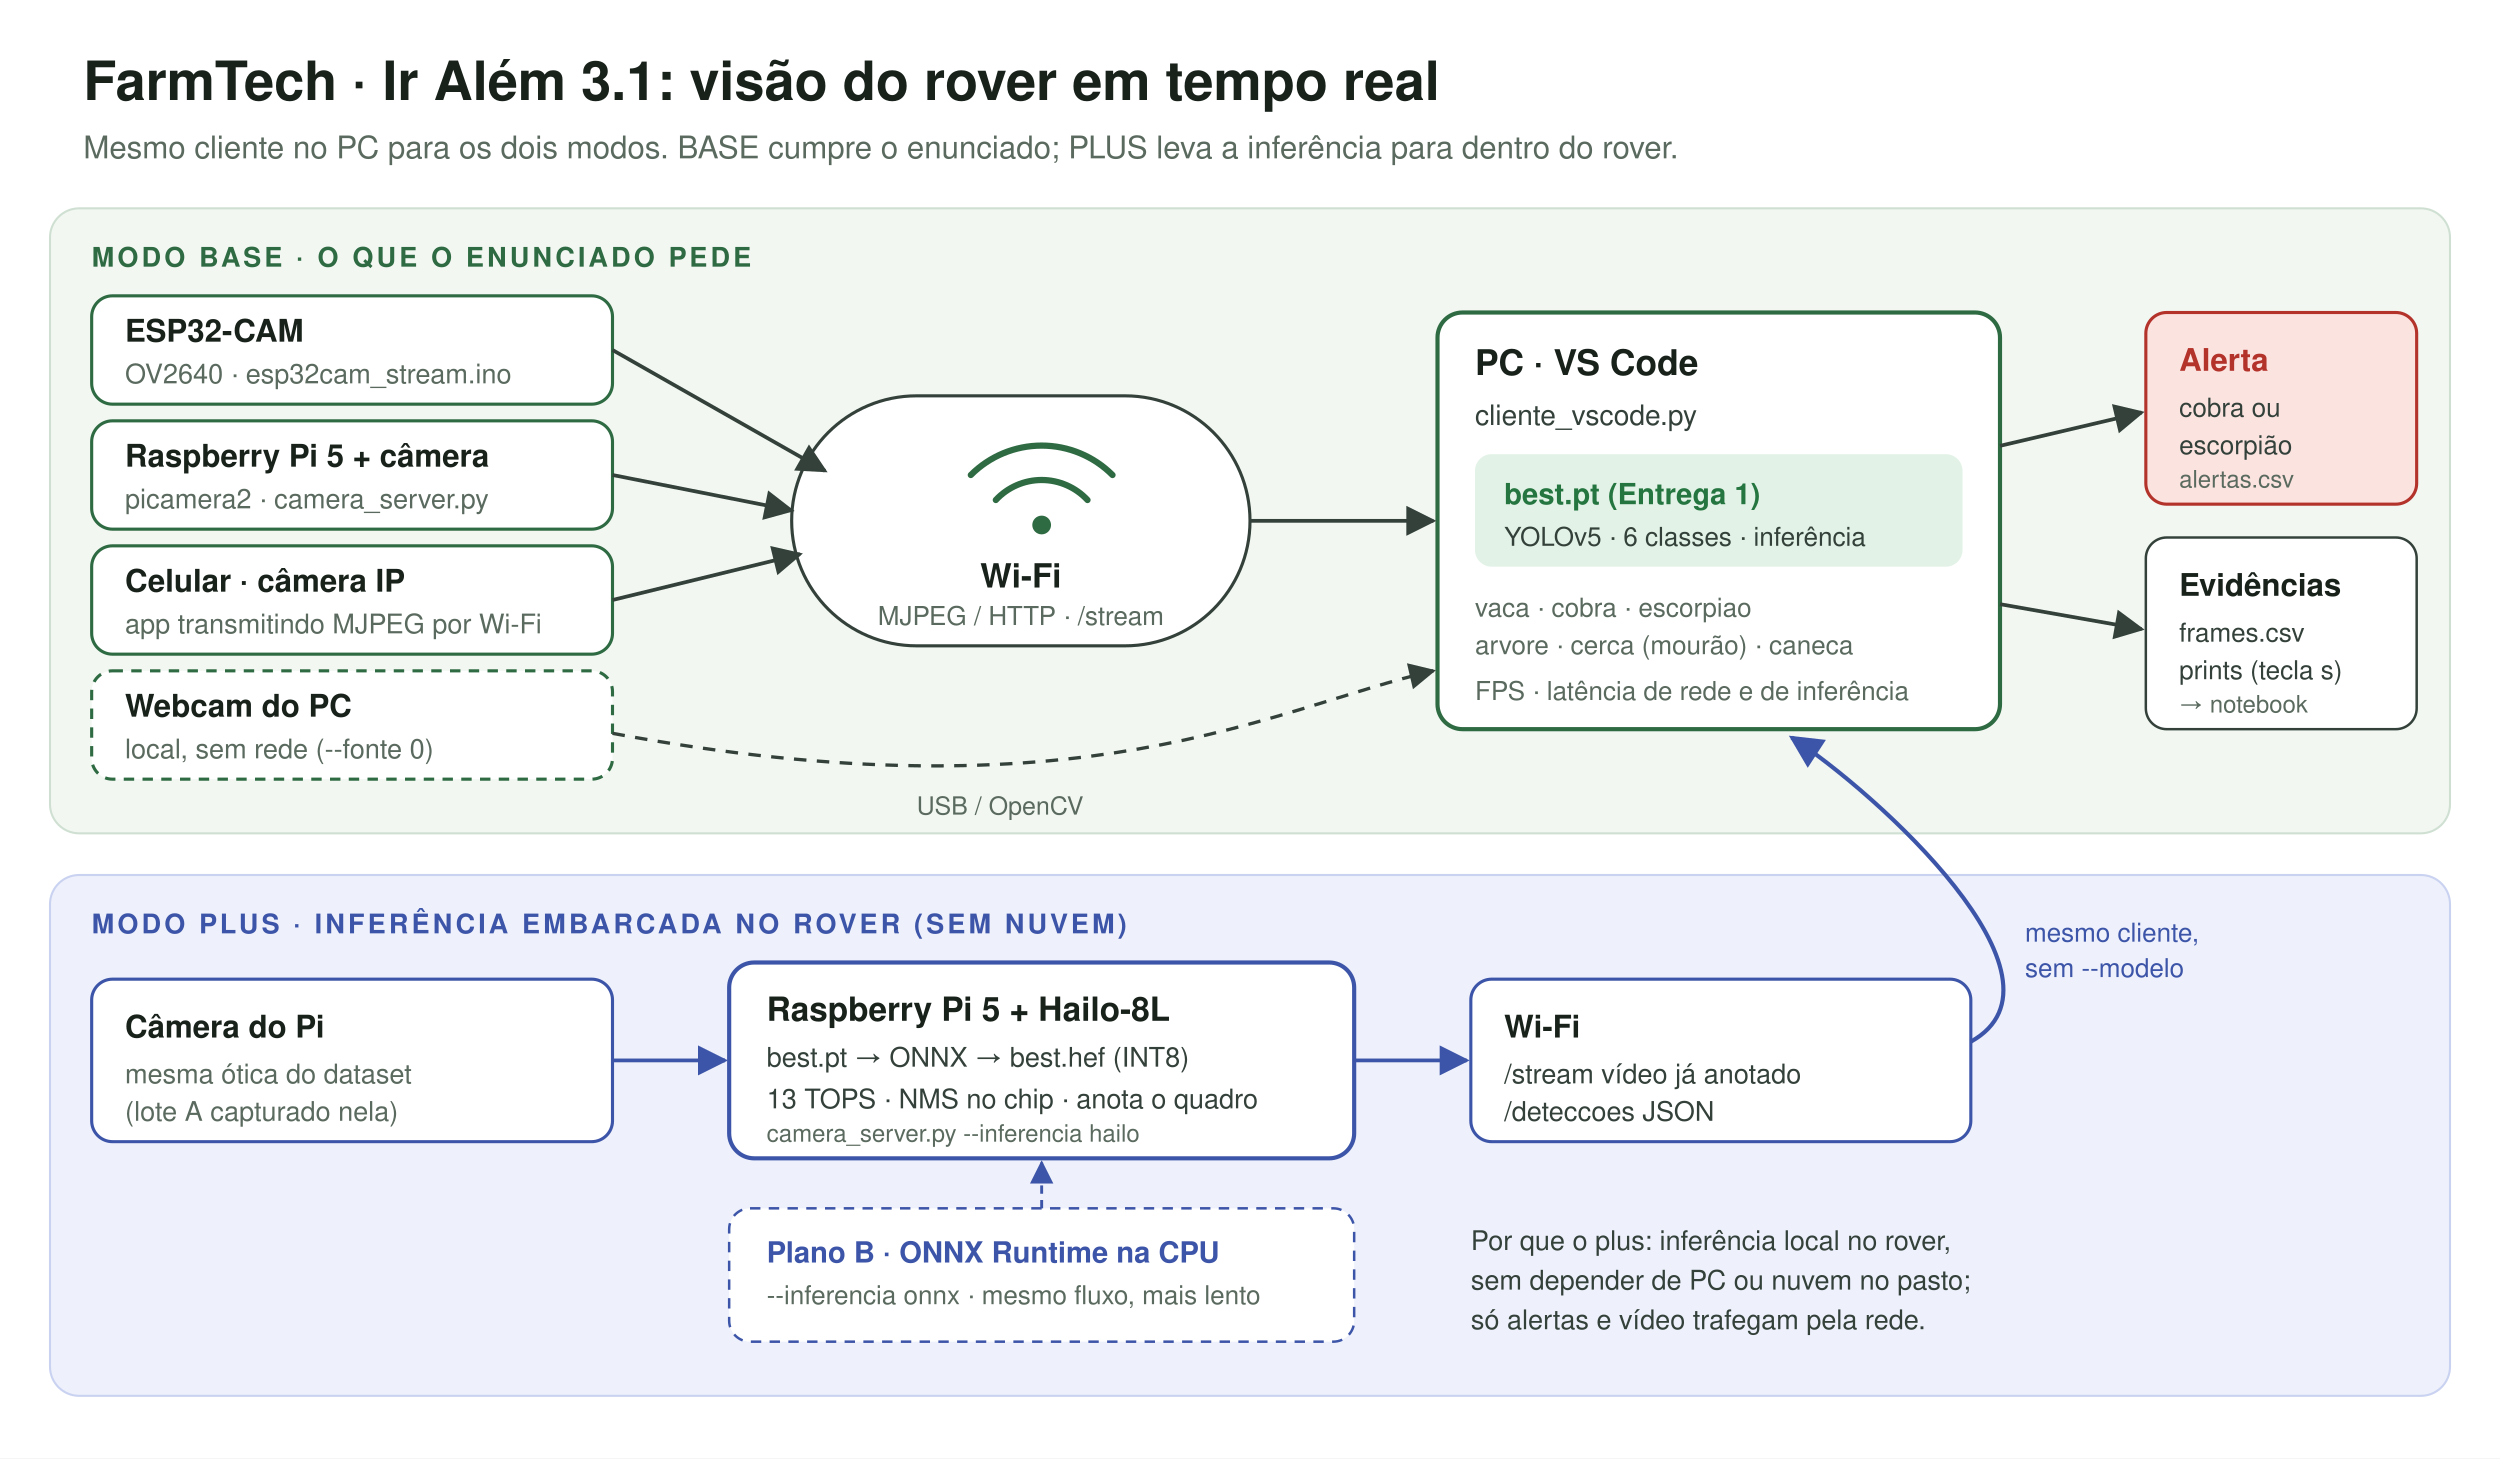
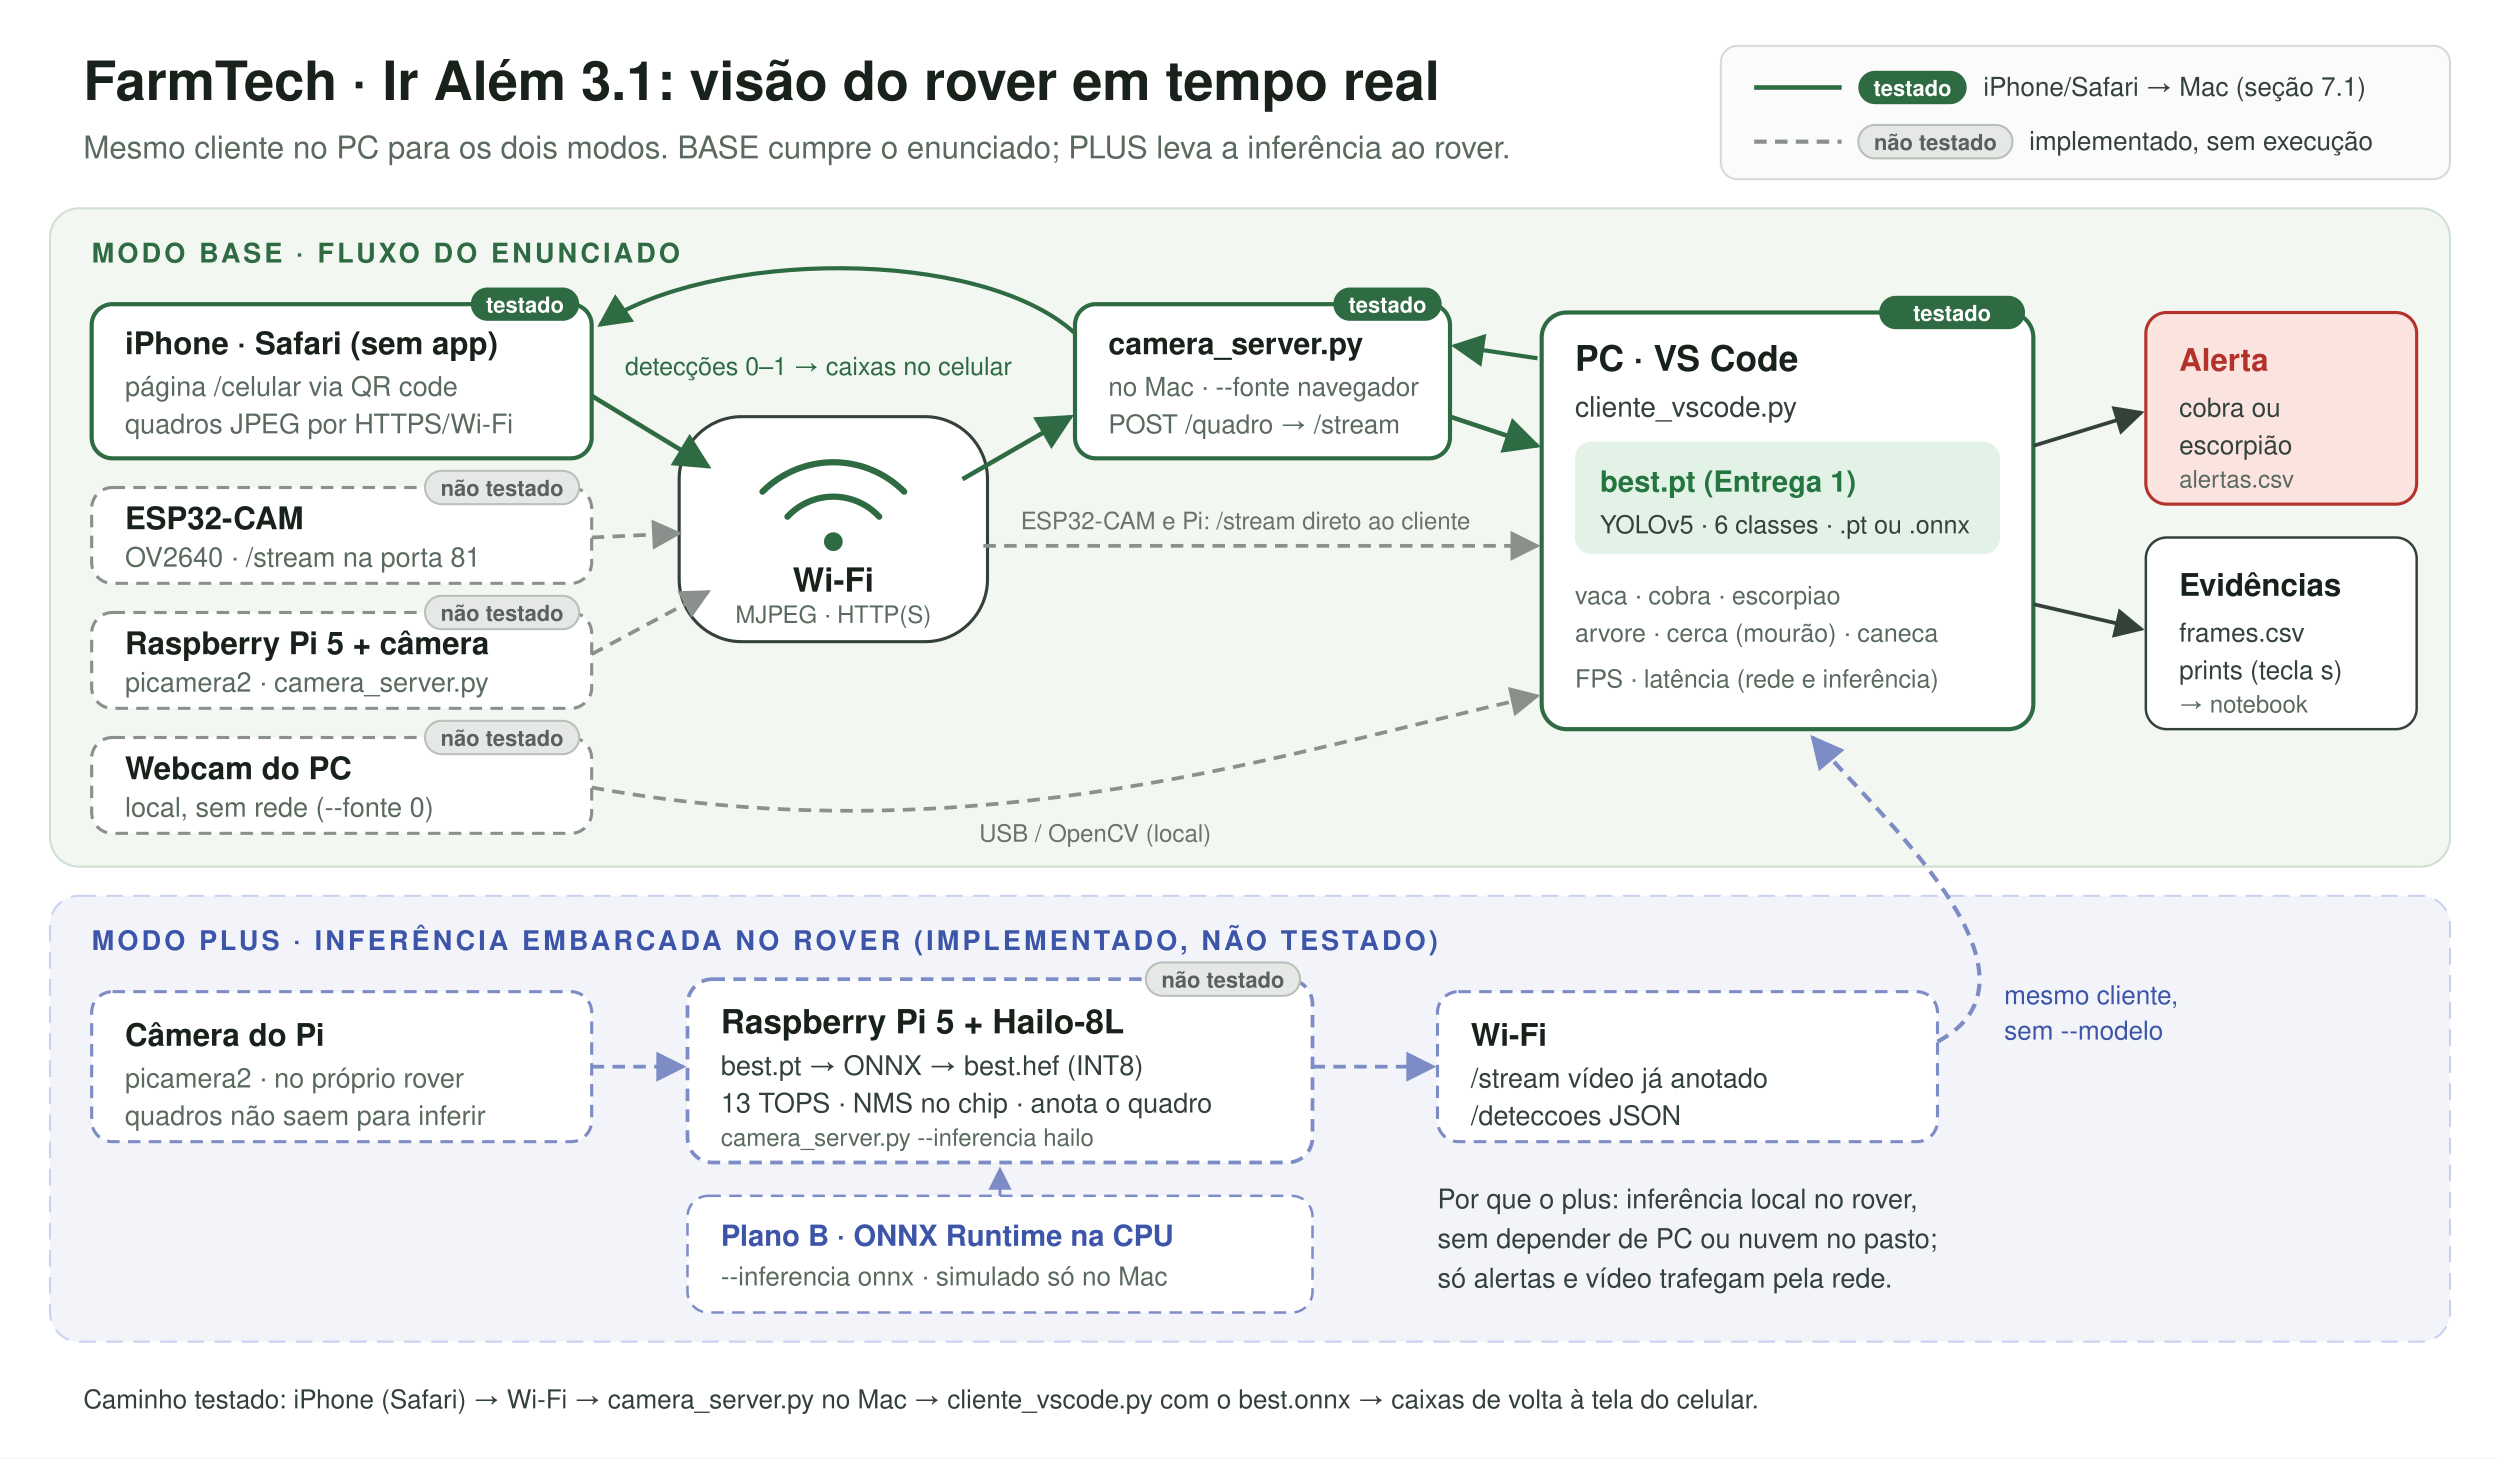
<svg xmlns="http://www.w3.org/2000/svg" viewBox="0 0 1200 700" width="1200" height="700" font-family="Helvetica, Arial, sans-serif">
  <defs>
    <marker id="seta" viewBox="0 0 10 10" refX="9" refY="5" markerWidth="8" markerHeight="8" orient="auto-start-reverse">
      <path d="M0,0 L10,5 L0,10 z" fill="#33413a" />
    </marker>
+     <marker id="seta-cinza" viewBox="0 0 10 10" refX="9" refY="5" markerWidth="8" markerHeight="8" orient="auto-start-reverse">
+       <path d="M0,0 L10,5 L0,10 z" fill="#8a918c" />
+     </marker>
+     <marker id="seta-volta" viewBox="0 0 10 10" refX="9" refY="5" markerWidth="8" markerHeight="8" orient="auto-start-reverse">
+       <path d="M0,0 L10,5 L0,10 z" fill="#2e6a42" />
+     </marker>
    <marker id="seta-plus" viewBox="0 0 10 10" refX="9" refY="5" markerWidth="8" markerHeight="8" orient="auto-start-reverse">
-       <path d="M0,0 L10,5 L0,10 z" fill="#3d55a8" />
+       <path d="M0,0 L10,5 L0,10 z" fill="#7d8cc4" />
    </marker>
  </defs>
  <rect width="1200" height="700" fill="#ffffff" />
  <text x="40" y="48" font-size="26" font-weight="700" fill="#18221b">FarmTech · Ir Além 3.1: visão do rover em tempo real</text>
-   <text x="40" y="76" font-size="15" fill="#5a6a5e">Mesmo cliente no PC para os dois modos. BASE cumpre o enunciado; PLUS leva a inferência para dentro do rover.</text>
-   <rect x="24" y="100" width="1152" height="300" rx="14" fill="#f2f7f2" stroke="#cfe0d2" />
-   <text x="44" y="128" font-size="13" font-weight="700" fill="#2e6a42" letter-spacing="1.5">MODO BASE · O QUE O ENUNCIADO PEDE</text>
+   <text x="40" y="76" font-size="15" fill="#5a6a5e">Mesmo cliente no PC para os dois modos. BASE cumpre o enunciado; PLUS leva a inferência ao rover.</text>
+   <g font-size="12.5">
+     <rect x="826" y="22" width="350" height="64" rx="8" fill="#fafbfa" stroke="#d5dcd7" />
+     <line x1="842" y1="42" x2="884" y2="42" stroke="#2e6a42" stroke-width="2.2" />
+     <rect x="892" y="34" width="52" height="16" rx="8" fill="#2e6a42" />
+     <text x="918" y="46" font-size="10.5" font-weight="700" fill="#ffffff" text-anchor="middle">testado</text>
+     <text x="952" y="46" fill="#33413a">iPhone/Safari → Mac (seção 7.1)</text>
+     <line x1="842" y1="68" x2="884" y2="68" stroke="#8a918c" stroke-width="2" stroke-dasharray="6 4" />
+     <rect x="892" y="60" width="74" height="16" rx="8" fill="#e6e8e6" stroke="#b9bfba" />
+     <text x="929" y="72" font-size="10.5" font-weight="700" fill="#5a605c" text-anchor="middle">não testado</text>
+     <text x="974" y="72" fill="#33413a">implementado, sem execução</text>
+   </g>
+   <rect x="24" y="100" width="1152" height="316" rx="14" fill="#f2f7f2" stroke="#cfe0d2" />
+   <text x="44" y="126" font-size="13" font-weight="700" fill="#2e6a42" letter-spacing="1.5">MODO BASE · FLUXO DO ENUNCIADO</text>
  <g font-size="15" fill="#18221b">
-     <rect x="44" y="142" width="250" height="52" rx="10" fill="#ffffff" stroke="#2e6a42" stroke-width="1.5" />
-     <text x="60" y="164" font-weight="700">ESP32-CAM</text>
-     <text x="60" y="184" font-size="13" fill="#5a6a5e">OV2640 · esp32cam_stream.ino</text>
-     <rect x="44" y="202" width="250" height="52" rx="10" fill="#ffffff" stroke="#2e6a42" stroke-width="1.5" />
-     <text x="60" y="224" font-weight="700">Raspberry Pi 5 + câmera</text>
-     <text x="60" y="244" font-size="13" fill="#5a6a5e">picamera2 · camera_server.py</text>
-     <rect x="44" y="262" width="250" height="52" rx="10" fill="#ffffff" stroke="#2e6a42" stroke-width="1.5" />
-     <text x="60" y="284" font-weight="700">Celular · câmera IP</text>
-     <text x="60" y="304" font-size="13" fill="#5a6a5e">app transmitindo MJPEG por Wi-Fi</text>
-     <rect x="44" y="322" width="250" height="52" rx="10" fill="#ffffff" stroke="#2e6a42" stroke-width="1.5" stroke-dasharray="5 4" />
-     <text x="60" y="344" font-weight="700">Webcam do PC</text>
-     <text x="60" y="364" font-size="13" fill="#5a6a5e">local, sem rede (--fonte 0)</text>
+     <rect x="44" y="146" width="240" height="74" rx="10" fill="#ffffff" stroke="#2e6a42" stroke-width="2" />
+     <text x="60" y="170" font-weight="700">iPhone · Safari (sem app)</text>
+     <text x="60" y="190" font-size="13" fill="#5a6a5e">página /celular via QR code</text>
+     <text x="60" y="208" font-size="13" fill="#5a6a5e">quadros JPEG por HTTPS/Wi-Fi</text>
+     <rect x="44" y="234" width="240" height="46" rx="10" fill="#ffffff" stroke="#8a918c" stroke-width="1.5" stroke-dasharray="6 4" />
+     <text x="60" y="254" font-weight="700">ESP32-CAM</text>
+     <text x="60" y="272" font-size="13" fill="#5a6a5e">OV2640 · /stream na porta 81</text>
+     <rect x="44" y="294" width="240" height="46" rx="10" fill="#ffffff" stroke="#8a918c" stroke-width="1.5" stroke-dasharray="6 4" />
+     <text x="60" y="314" font-weight="700">Raspberry Pi 5 + câmera</text>
+     <text x="60" y="332" font-size="13" fill="#5a6a5e">picamera2 · camera_server.py</text>
+     <rect x="44" y="354" width="240" height="46" rx="10" fill="#ffffff" stroke="#8a918c" stroke-width="1.5" stroke-dasharray="6 4" />
+     <text x="60" y="374" font-weight="700">Webcam do PC</text>
+     <text x="60" y="392" font-size="13" fill="#5a6a5e">local, sem rede (--fonte 0)</text>
  </g>
-   <rect x="380" y="190" width="220" height="120" rx="60" fill="#ffffff" stroke="#33413a" stroke-width="1.5" />
+   <g font-size="10.5" font-weight="700" text-anchor="middle">
+     <rect x="226" y="138" width="52" height="16" rx="8" fill="#2e6a42" />
+     <text x="252" y="150" fill="#ffffff">testado</text>
+     <rect x="204" y="226" width="74" height="16" rx="8" fill="#e6e8e6" stroke="#b9bfba" />
+     <text x="241" y="238" fill="#5a605c">não testado</text>
+     <rect x="204" y="286" width="74" height="16" rx="8" fill="#e6e8e6" stroke="#b9bfba" />
+     <text x="241" y="298" fill="#5a605c">não testado</text>
+     <rect x="204" y="346" width="74" height="16" rx="8" fill="#e6e8e6" stroke="#b9bfba" />
+     <text x="241" y="358" fill="#5a605c">não testado</text>
+   </g>
+   <rect x="326" y="200" width="148" height="108" rx="30" fill="#ffffff" stroke="#33413a" stroke-width="1.5" />
  <g fill="none" stroke="#2e6a42" stroke-width="3" stroke-linecap="round">
-     <path d="M466 228 a48 48 0 0 1 68 0" />
-     <path d="M478 240 a30 30 0 0 1 44 0" />
+     <path d="M366 236 a48 48 0 0 1 68 0" />
+     <path d="M378 248 a30 30 0 0 1 44 0" />
  </g>
-   <circle cx="500" cy="252" r="4.5" fill="#2e6a42" />
-   <text x="490" y="282" font-size="16" font-weight="700" fill="#18221b" text-anchor="middle">Wi-Fi</text>
-   <text x="490" y="300" font-size="12.5" fill="#5a6a5e" text-anchor="middle">MJPEG / HTTP · /stream</text>
-   <line x1="294" y1="168" x2="396" y2="226" stroke="#33413a" stroke-width="1.8" marker-end="url(#seta)" />
-   <line x1="294" y1="228" x2="380" y2="245" stroke="#33413a" stroke-width="1.8" marker-end="url(#seta)" />
-   <line x1="294" y1="288" x2="384" y2="266" stroke="#33413a" stroke-width="1.8" marker-end="url(#seta)" />
-   <rect x="690" y="150" width="270" height="200" rx="12" fill="#ffffff" stroke="#2e6a42" stroke-width="2" />
-   <text x="708" y="180" font-size="17" font-weight="700" fill="#18221b">PC · VS Code</text>
-   <text x="708" y="204" font-size="13.5" fill="#33413a">cliente_vscode.py</text>
-   <rect x="708" y="218" width="234" height="54" rx="8" fill="#e2f2e6" />
-   <text x="722" y="242" font-size="14" font-weight="700" fill="#24753f">best.pt (Entrega 1)</text>
-   <text x="722" y="262" font-size="12.5" fill="#33413a">YOLOv5 · 6 classes · inferência</text>
-   <text x="708" y="296" font-size="12.5" fill="#5a6a5e">vaca · cobra · escorpiao</text>
-   <text x="708" y="314" font-size="12.5" fill="#5a6a5e">arvore · cerca (mourão) · caneca</text>
-   <text x="708" y="336" font-size="12.5" fill="#5a6a5e">FPS · latência de rede e de inferência</text>
-   <line x1="600" y1="250" x2="688" y2="250" stroke="#33413a" stroke-width="1.8" marker-end="url(#seta)" />
-   <path d="M294 352 C 520 394, 610 340, 688 322" fill="none" stroke="#33413a" stroke-width="1.6" stroke-dasharray="6 5" marker-end="url(#seta)" />
-   <text x="440" y="391" font-size="12" fill="#5a6a5e">USB / OpenCV</text>
+   <circle cx="400" cy="260" r="4.5" fill="#2e6a42" />
+   <text x="400" y="284" font-size="16" font-weight="700" fill="#18221b" text-anchor="middle">Wi-Fi</text>
+   <text x="400" y="299" font-size="11.5" fill="#5a6a5e" text-anchor="middle">MJPEG · HTTP(S)</text>
+   <line x1="284" y1="190" x2="340" y2="224" stroke="#2e6a42" stroke-width="2.2" marker-end="url(#seta-volta)" />
+   <line x1="284" y1="258" x2="326" y2="256" stroke="#8a918c" stroke-width="1.8" stroke-dasharray="6 4" marker-end="url(#seta-cinza)" />
+   <line x1="284" y1="314" x2="340" y2="284" stroke="#8a918c" stroke-width="1.8" stroke-dasharray="6 4" marker-end="url(#seta-cinza)" />
+   <rect x="516" y="146" width="180" height="74" rx="10" fill="#ffffff" stroke="#2e6a42" stroke-width="2" />
+   <text x="532" y="170" font-size="14.5" font-weight="700" fill="#18221b">camera_server.py</text>
+   <text x="532" y="190" font-size="12.5" fill="#5a6a5e">no Mac · --fonte navegador</text>
+   <text x="532" y="208" font-size="12.5" fill="#5a6a5e">POST /quadro → /stream</text>
+   <rect x="640" y="138" width="52" height="16" rx="8" fill="#2e6a42" />
+   <text x="666" y="150" font-size="10.5" font-weight="700" fill="#ffffff" text-anchor="middle">testado</text>
+   <line x1="462" y1="230" x2="514" y2="200" stroke="#2e6a42" stroke-width="2.2" marker-end="url(#seta-volta)" />
+   <line x1="696" y1="200" x2="738" y2="214" stroke="#2e6a42" stroke-width="2.2" marker-end="url(#seta-volta)" />
+   <line x1="472" y1="262" x2="738" y2="262" stroke="#8a918c" stroke-width="1.8" stroke-dasharray="6 4" marker-end="url(#seta-cinza)" />
+   <text x="490" y="254" font-size="11.5" fill="#6b716d">ESP32-CAM e Pi: /stream direto ao cliente</text>
+   <line x1="738" y1="172" x2="698" y2="166" stroke="#2e6a42" stroke-width="2" marker-end="url(#seta-volta)" />
+   <path d="M516 160 C 470 118, 340 120, 288 156" fill="none" stroke="#2e6a42" stroke-width="2" marker-end="url(#seta-volta)" />
+   <text x="300" y="180" font-size="12" fill="#2e6a42">detecções 0–1 → caixas no celular</text>
+   <rect x="740" y="150" width="236" height="200" rx="12" fill="#ffffff" stroke="#2e6a42" stroke-width="2" />
+   <text x="756" y="178" font-size="17" font-weight="700" fill="#18221b">PC · VS Code</text>
+   <text x="756" y="200" font-size="13.5" fill="#33413a">cliente_vscode.py</text>
+   <rect x="756" y="212" width="204" height="54" rx="8" fill="#e2f2e6" />
+   <text x="768" y="236" font-size="14" font-weight="700" fill="#24753f">best.pt (Entrega 1)</text>
+   <text x="768" y="256" font-size="12" fill="#33413a">YOLOv5 · 6 classes · .pt ou .onnx</text>
+   <text x="756" y="290" font-size="12" fill="#5a6a5e">vaca · cobra · escorpiao</text>
+   <text x="756" y="308" font-size="12" fill="#5a6a5e">arvore · cerca (mourão) · caneca</text>
+   <text x="756" y="330" font-size="12" fill="#5a6a5e">FPS · latência (rede e inferência)</text>
+   <rect x="902" y="142" width="70" height="16" rx="8" fill="#2e6a42" />
+   <text x="937" y="154" font-size="10.5" font-weight="700" fill="#ffffff" text-anchor="middle">testado</text>
+   <path d="M284 378 C 470 412, 620 360, 738 334" fill="none" stroke="#8a918c" stroke-width="1.8" stroke-dasharray="6 4" marker-end="url(#seta-cinza)" />
+   <text x="470" y="404" font-size="11.5" fill="#6b716d">USB / OpenCV (local)</text>
  <rect x="1030" y="150" width="130" height="92" rx="10" fill="#fbe3e0" stroke="#b3322a" stroke-width="1.5" />
  <text x="1046" y="178" font-size="15" font-weight="700" fill="#b3322a">Alerta</text>
  <text x="1046" y="200" font-size="12.5" fill="#33413a">cobra ou</text>
  <text x="1046" y="218" font-size="12.5" fill="#33413a">escorpião</text>
  <text x="1046" y="234" font-size="11.5" fill="#5a6a5e">alertas.csv</text>
  <rect x="1030" y="258" width="130" height="92" rx="10" fill="#ffffff" stroke="#33413a" stroke-width="1.2" />
  <text x="1046" y="286" font-size="15" font-weight="700" fill="#18221b">Evidências</text>
  <text x="1046" y="308" font-size="12.5" fill="#33413a">frames.csv</text>
  <text x="1046" y="326" font-size="12.5" fill="#33413a">prints (tecla s)</text>
  <text x="1046" y="342" font-size="11.5" fill="#5a6a5e">→ notebook</text>
-   <line x1="960" y1="214" x2="1028" y2="198" stroke="#33413a" stroke-width="1.8" marker-end="url(#seta)" />
-   <line x1="960" y1="290" x2="1028" y2="302" stroke="#33413a" stroke-width="1.8" marker-end="url(#seta)" />
-   <rect x="24" y="420" width="1152" height="250" rx="14" fill="#eef1fb" stroke="#c9d2f0" />
-   <text x="44" y="448" font-size="13" font-weight="700" fill="#3d55a8" letter-spacing="1.5">MODO PLUS · INFERÊNCIA EMBARCADA NO ROVER (SEM NUVEM)</text>
-   <rect x="44" y="470" width="250" height="78" rx="10" fill="#ffffff" stroke="#3d55a8" stroke-width="1.5" />
-   <text x="60" y="498" font-size="15" font-weight="700" fill="#18221b">Câmera do Pi</text>
-   <text x="60" y="520" font-size="13" fill="#5a6a5e">mesma ótica do dataset</text>
-   <text x="60" y="538" font-size="13" fill="#5a6a5e">(lote A capturado nela)</text>
-   <rect x="350" y="462" width="300" height="94" rx="12" fill="#ffffff" stroke="#3d55a8" stroke-width="2" />
-   <text x="368" y="490" font-size="16" font-weight="700" fill="#18221b">Raspberry Pi 5 + Hailo-8L</text>
-   <text x="368" y="512" font-size="13" fill="#33413a">best.pt → ONNX → best.hef (INT8)</text>
-   <text x="368" y="532" font-size="13" fill="#33413a">13 TOPS · NMS no chip · anota o quadro</text>
-   <text x="368" y="548" font-size="11.5" fill="#5a6a5e">camera_server.py --inferencia hailo</text>
-   <rect x="350" y="580" width="300" height="64" rx="10" fill="#ffffff" stroke="#3d55a8" stroke-width="1.2" stroke-dasharray="5 4" />
-   <text x="368" y="606" font-size="14" font-weight="700" fill="#3d55a8">Plano B · ONNX Runtime na CPU</text>
-   <text x="368" y="626" font-size="12.5" fill="#5a6a5e">--inferencia onnx · mesmo fluxo, mais lento</text>
-   <line x1="294" y1="509" x2="348" y2="509" stroke="#3d55a8" stroke-width="1.8" marker-end="url(#seta-plus)" />
-   <line x1="500" y1="580" x2="500" y2="558" stroke="#3d55a8" stroke-width="1.4" stroke-dasharray="4 3" marker-end="url(#seta-plus)" />
-   <rect x="706" y="470" width="240" height="78" rx="10" fill="#ffffff" stroke="#3d55a8" stroke-width="1.5" />
-   <text x="722" y="498" font-size="15" font-weight="700" fill="#18221b">Wi-Fi</text>
-   <text x="722" y="520" font-size="13" fill="#33413a">/stream vídeo já anotado</text>
-   <text x="722" y="538" font-size="13" fill="#33413a">/deteccoes JSON</text>
-   <line x1="650" y1="509" x2="704" y2="509" stroke="#3d55a8" stroke-width="1.8" marker-end="url(#seta-plus)" />
-   <path d="M946 500 C 1000 470, 900 380, 860 354" fill="none" stroke="#3d55a8" stroke-width="2" marker-end="url(#seta-plus)" />
-   <text x="972" y="452" font-size="12.5" fill="#3d55a8">mesmo cliente,</text>
-   <text x="972" y="469" font-size="12.5" fill="#3d55a8">sem --modelo</text>
-   <text x="706" y="600" font-size="13" fill="#33413a">Por que o plus: inferência local no rover,</text>
-   <text x="706" y="619" font-size="13" fill="#33413a">sem depender de PC ou nuvem no pasto;</text>
-   <text x="706" y="638" font-size="13" fill="#33413a">só alertas e vídeo trafegam pela rede.</text>
+   <line x1="976" y1="214" x2="1028" y2="198" stroke="#33413a" stroke-width="1.8" marker-end="url(#seta)" />
+   <line x1="976" y1="290" x2="1028" y2="302" stroke="#33413a" stroke-width="1.8" marker-end="url(#seta)" />
+   <rect x="24" y="430" width="1152" height="214" rx="14" fill="#f2f4fa" stroke="#c9d2f0" stroke-dasharray="8 5" />
+   <text x="44" y="456" font-size="13" font-weight="700" fill="#3d55a8" letter-spacing="1.5">MODO PLUS · INFERÊNCIA EMBARCADA NO ROVER (IMPLEMENTADO, NÃO TESTADO)</text>
+   <rect x="44" y="476" width="240" height="72" rx="10" fill="#ffffff" stroke="#7d8cc4" stroke-width="1.5" stroke-dasharray="6 4" />
+   <text x="60" y="502" font-size="15" font-weight="700" fill="#18221b">Câmera do Pi</text>
+   <text x="60" y="522" font-size="13" fill="#5a6a5e">picamera2 · no próprio rover</text>
+   <text x="60" y="540" font-size="13" fill="#5a6a5e">quadros não saem para inferir</text>
+   <rect x="330" y="470" width="300" height="88" rx="12" fill="#ffffff" stroke="#7d8cc4" stroke-width="1.8" stroke-dasharray="6 4" />
+   <text x="346" y="496" font-size="16" font-weight="700" fill="#18221b">Raspberry Pi 5 + Hailo-8L</text>
+   <text x="346" y="516" font-size="13" fill="#33413a">best.pt → ONNX → best.hef (INT8)</text>
+   <text x="346" y="534" font-size="13" fill="#33413a">13 TOPS · NMS no chip · anota o quadro</text>
+   <text x="346" y="550" font-size="11.5" fill="#5a6a5e">camera_server.py --inferencia hailo</text>
+   <rect x="550" y="462" width="74" height="16" rx="8" fill="#e6e8e6" stroke="#b9bfba" />
+   <text x="587" y="474" font-size="10.5" font-weight="700" fill="#5a605c" text-anchor="middle">não testado</text>
+   <rect x="330" y="574" width="300" height="56" rx="10" fill="#ffffff" stroke="#7d8cc4" stroke-width="1.2" stroke-dasharray="6 4" />
+   <text x="346" y="598" font-size="14" font-weight="700" fill="#3d55a8">Plano B · ONNX Runtime na CPU</text>
+   <text x="346" y="617" font-size="12.5" fill="#5a6a5e">--inferencia onnx · simulado só no Mac</text>
+   <line x1="284" y1="512" x2="328" y2="512" stroke="#7d8cc4" stroke-width="1.8" stroke-dasharray="6 4" marker-end="url(#seta-plus)" />
+   <line x1="480" y1="574" x2="480" y2="561" stroke="#7d8cc4" stroke-width="1.4" stroke-dasharray="4 3" marker-end="url(#seta-plus)" />
+   <rect x="690" y="476" width="240" height="72" rx="10" fill="#ffffff" stroke="#7d8cc4" stroke-width="1.5" stroke-dasharray="6 4" />
+   <text x="706" y="502" font-size="15" font-weight="700" fill="#18221b">Wi-Fi</text>
+   <text x="706" y="522" font-size="13" fill="#33413a">/stream vídeo já anotado</text>
+   <text x="706" y="540" font-size="13" fill="#33413a">/deteccoes JSON</text>
+   <line x1="630" y1="512" x2="688" y2="512" stroke="#7d8cc4" stroke-width="1.8" stroke-dasharray="6 4" marker-end="url(#seta-plus)" />
+   <path d="M930 500 C 990 468, 900 390, 870 354" fill="none" stroke="#7d8cc4" stroke-width="2" stroke-dasharray="6 4" marker-end="url(#seta-plus)" />
+   <text x="962" y="482" font-size="12.5" fill="#3d55a8">mesmo cliente,</text>
+   <text x="962" y="499" font-size="12.5" fill="#3d55a8">sem --modelo</text>
+   <text x="690" y="580" font-size="13" fill="#33413a">Por que o plus: inferência local no rover,</text>
+   <text x="690" y="599" font-size="13" fill="#33413a">sem depender de PC ou nuvem no pasto;</text>
+   <text x="690" y="618" font-size="13" fill="#33413a">só alertas e vídeo trafegam pela rede.</text>
+   <text x="40" y="676" font-size="12.5" fill="#33413a">Caminho testado: iPhone (Safari) → Wi-Fi → camera_server.py no Mac → cliente_vscode.py com o best.onnx → caixas de volta à tela do celular.</text>
</svg>
